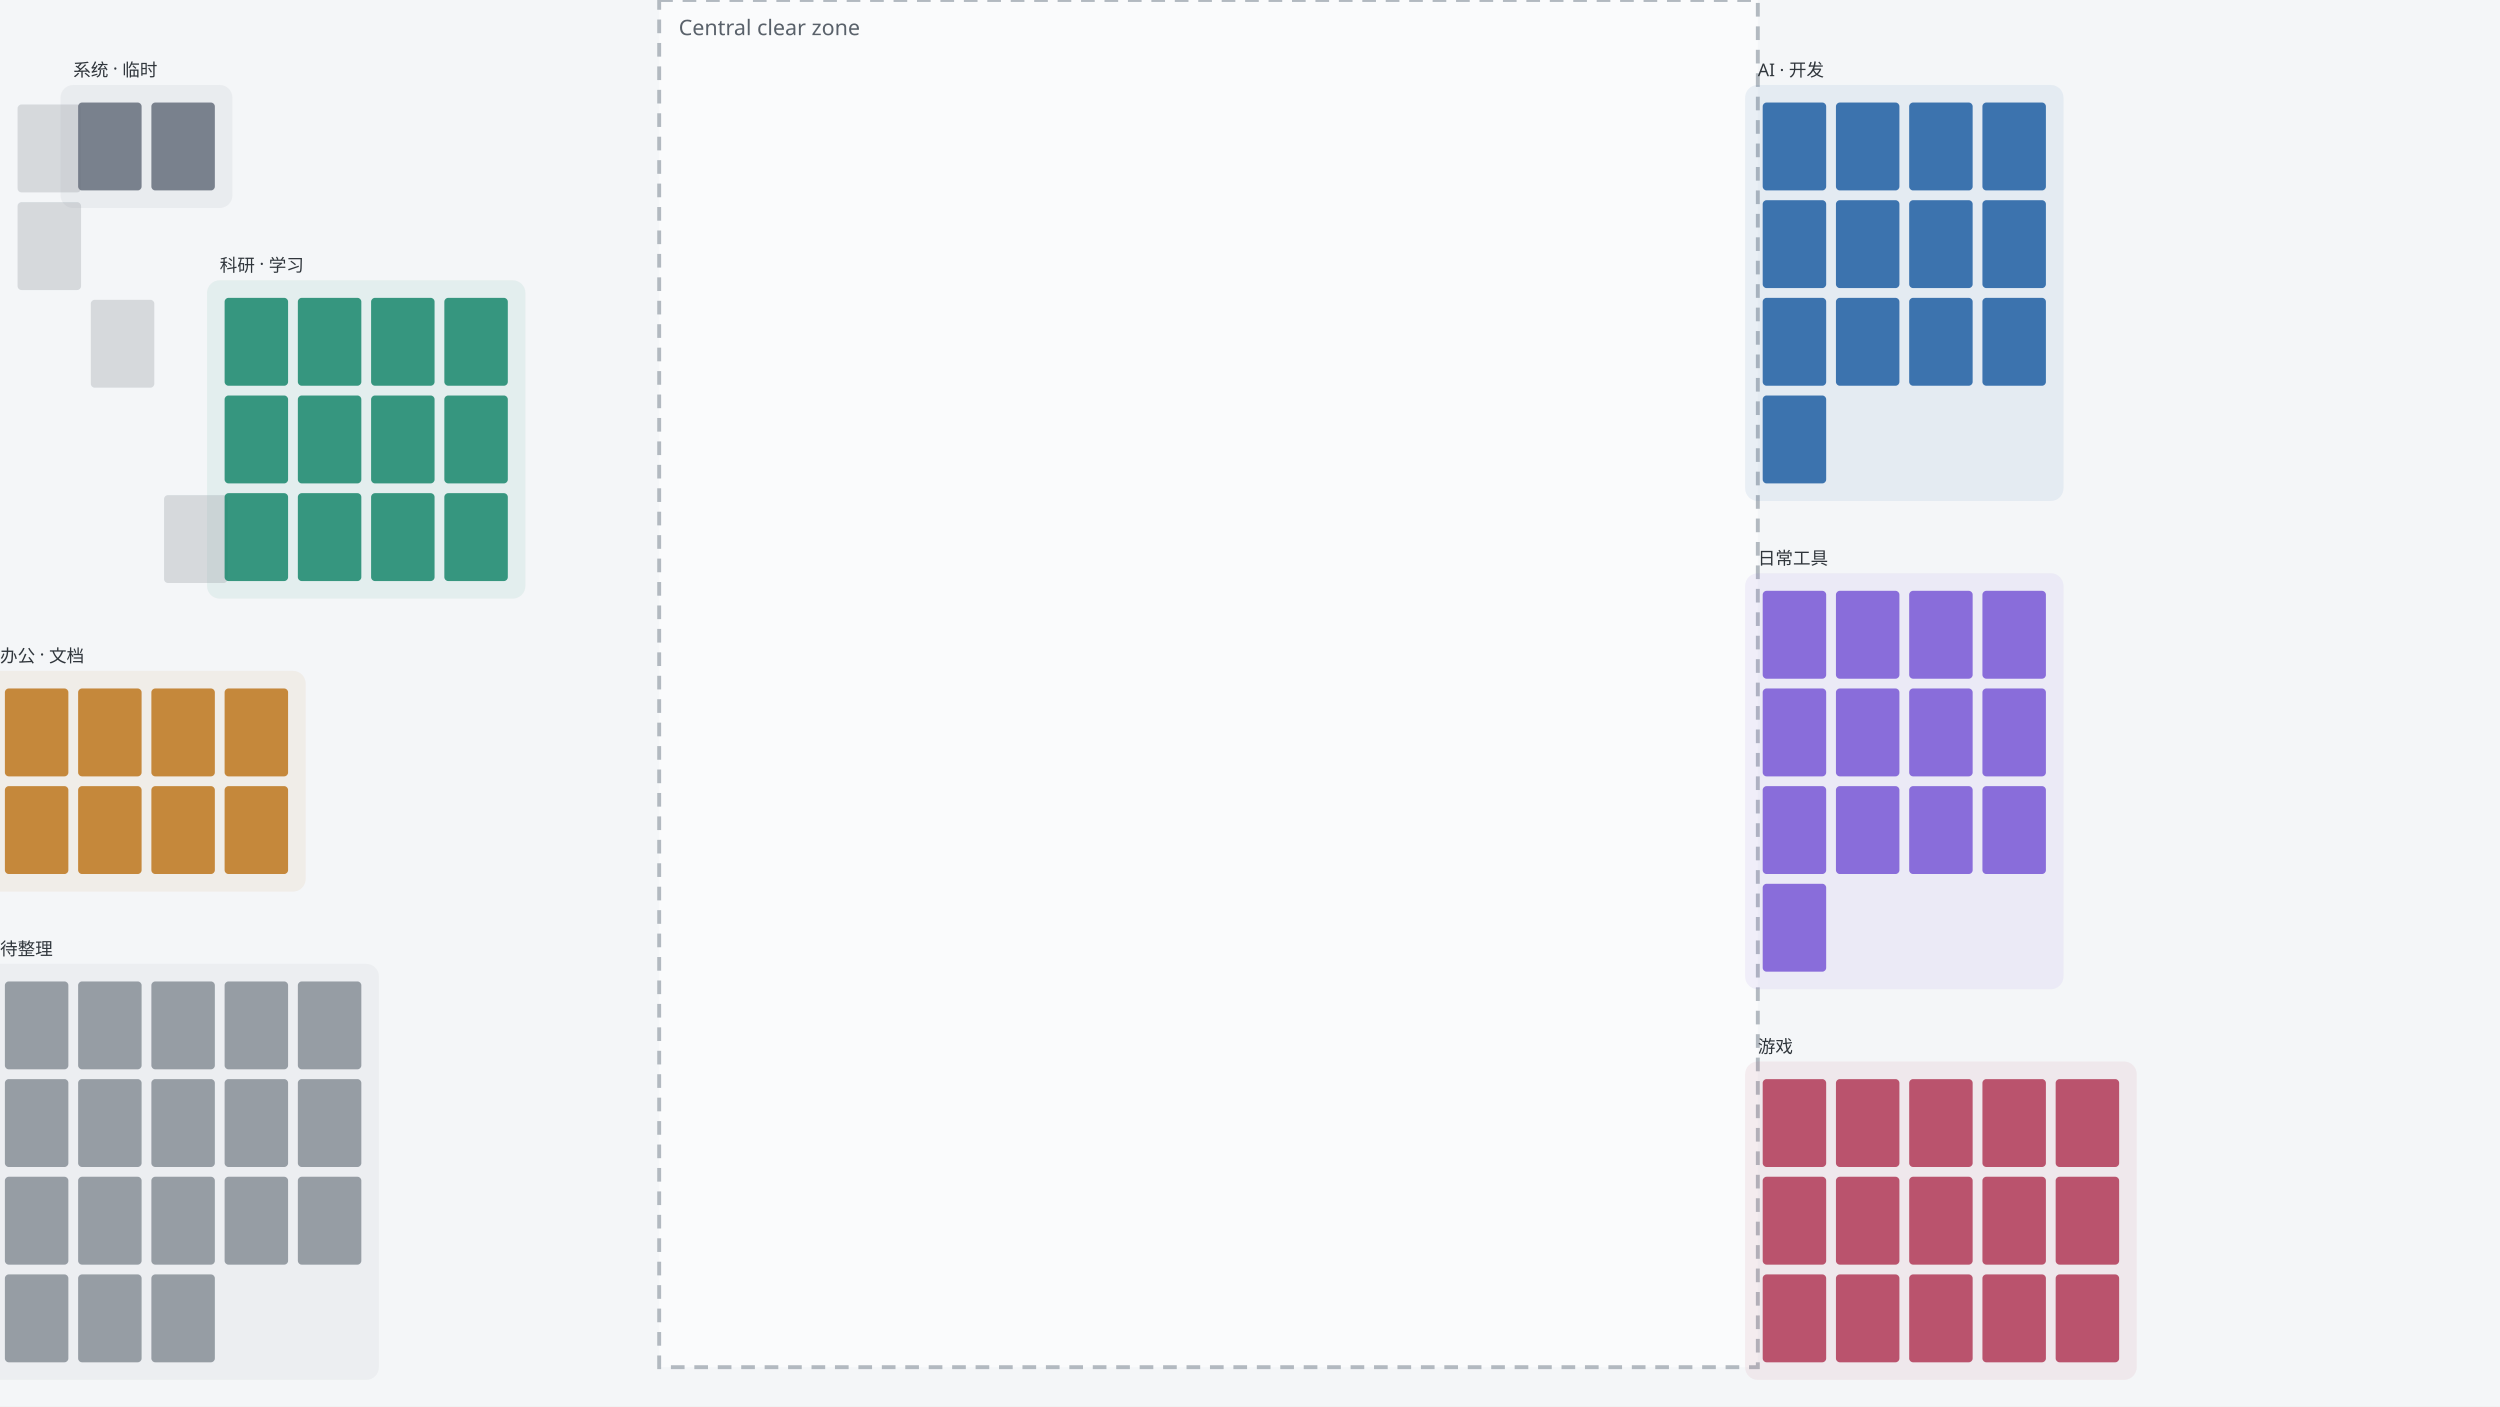
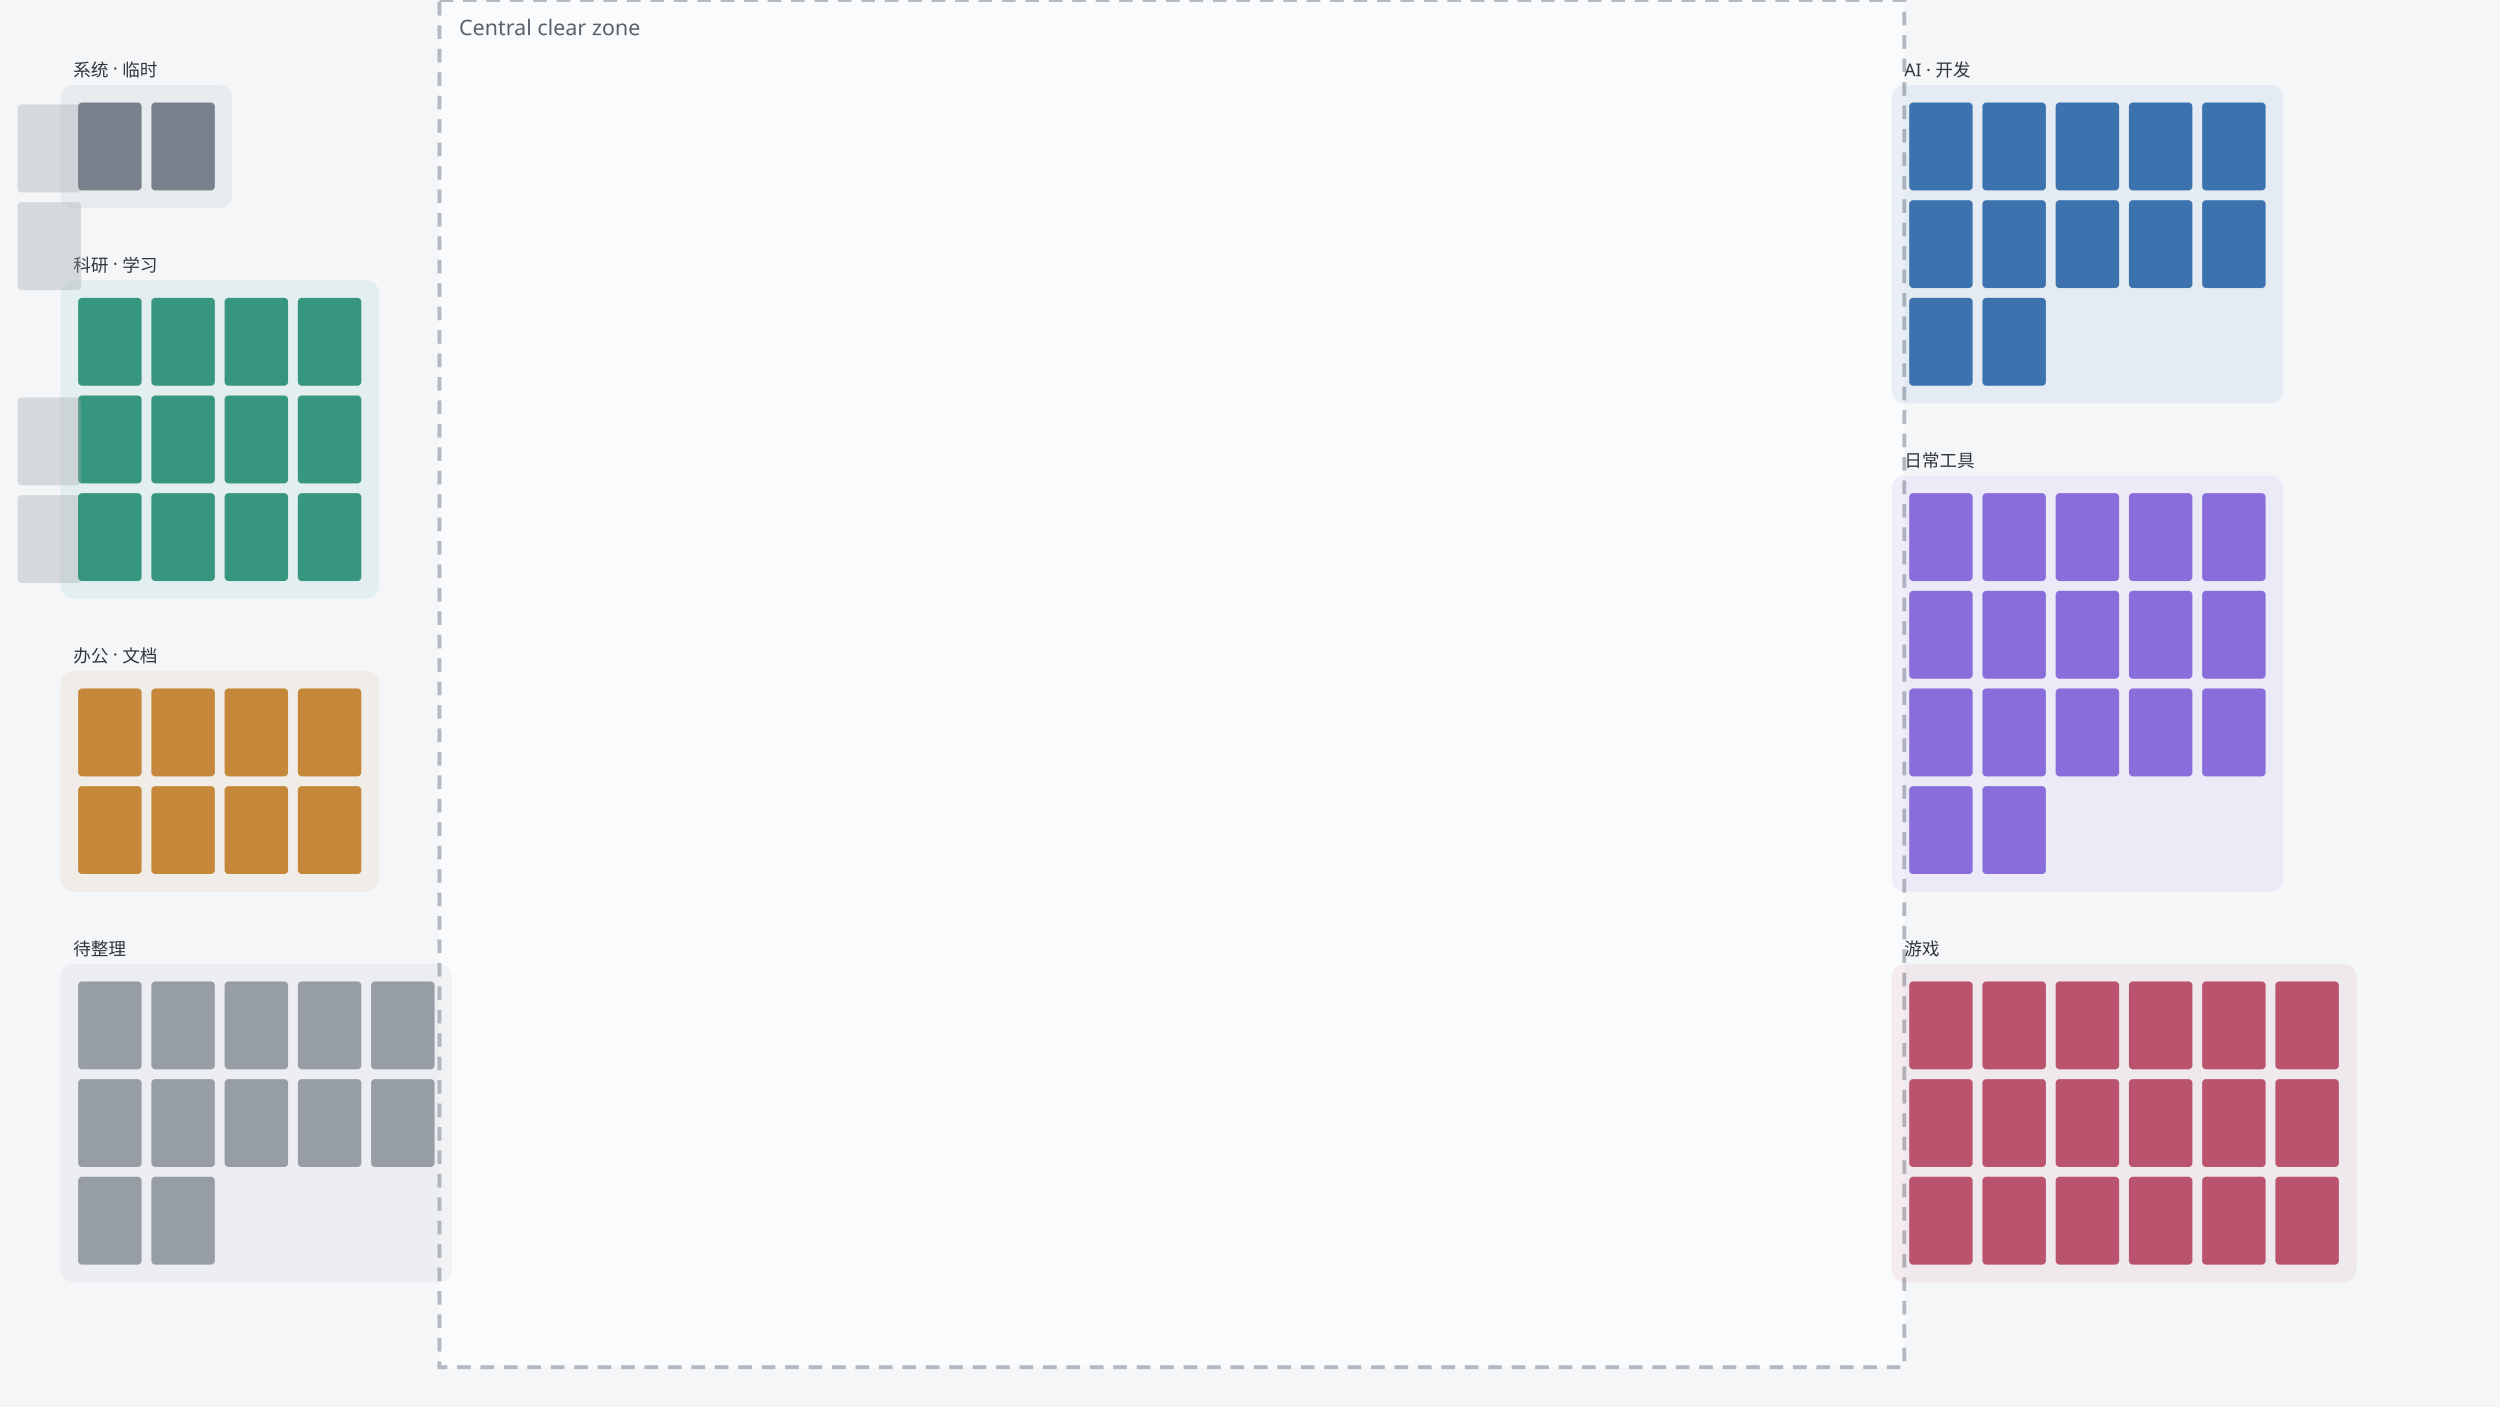
<svg xmlns="http://www.w3.org/2000/svg" width="2560" height="1440" viewBox="0 0 2560 1440">
  <rect width="100%" height="100%" fill="#f4f6f8" />
-   <rect x="675" y="0" width="1125" height="1400" fill="#ffffff" opacity="0.55" stroke="#7c8792" stroke-dasharray="14 10" stroke-width="4" />
-   <text x="695" y="36" font-family="Segoe UI" font-size="22" fill="#59616a">Central clear zone</text>
+   <rect x="450" y="0" width="1500" height="1400" fill="#ffffff" opacity="0.55" stroke="#7c8792" stroke-dasharray="14 10" stroke-width="4" />
+   <text x="470" y="36" font-family="Segoe UI" font-size="22" fill="#59616a">Central clear zone</text>
  <rect x="63" y="88" width="174" height="124" rx="12" fill="#6b7280" opacity="0.08" stroke="#6b7280" stroke-width="2" />
  <text x="75" y="78" font-family="Segoe UI" font-size="18" fill="#30363c">系统 · 临时</text>
-   <rect x="213" y="288" width="324" height="324" rx="12" fill="#1f8a70" opacity="0.08" stroke="#1f8a70" stroke-width="2" />
-   <text x="225" y="278" font-family="Segoe UI" font-size="18" fill="#30363c">科研 · 学习</text>
-   <rect x="-12" y="688" width="324" height="224" rx="12" fill="#c07a24" opacity="0.08" stroke="#c07a24" stroke-width="2" />
-   <text x="0" y="678" font-family="Segoe UI" font-size="18" fill="#30363c">办公 · 文档</text>
-   <rect x="-12" y="988" width="399" height="424" rx="12" fill="#8a929a" opacity="0.08" stroke="#8a929a" stroke-width="2" />
-   <text x="0" y="978" font-family="Segoe UI" font-size="18" fill="#30363c">待整理</text>
-   <rect x="1788" y="88" width="324" height="424" rx="12" fill="#2563a6" opacity="0.08" stroke="#2563a6" stroke-width="2" />
-   <text x="1800" y="78" font-family="Segoe UI" font-size="18" fill="#30363c">AI · 开发</text>
-   <rect x="1788" y="588" width="324" height="424" rx="12" fill="#7c5cd6" opacity="0.08" stroke="#7c5cd6" stroke-width="2" />
-   <text x="1800" y="578" font-family="Segoe UI" font-size="18" fill="#30363c">日常工具</text>
-   <rect x="1788" y="1088" width="399" height="324" rx="12" fill="#b3405c" opacity="0.08" stroke="#b3405c" stroke-width="2" />
-   <text x="1800" y="1078" font-family="Segoe UI" font-size="18" fill="#30363c">游戏</text>
+   <rect x="63" y="288" width="324" height="324" rx="12" fill="#1f8a70" opacity="0.08" stroke="#1f8a70" stroke-width="2" />
+   <text x="75" y="278" font-family="Segoe UI" font-size="18" fill="#30363c">科研 · 学习</text>
+   <rect x="63" y="688" width="324" height="224" rx="12" fill="#c07a24" opacity="0.08" stroke="#c07a24" stroke-width="2" />
+   <text x="75" y="678" font-family="Segoe UI" font-size="18" fill="#30363c">办公 · 文档</text>
+   <rect x="63" y="988" width="399" height="324" rx="12" fill="#8a929a" opacity="0.08" stroke="#8a929a" stroke-width="2" />
+   <text x="75" y="978" font-family="Segoe UI" font-size="18" fill="#30363c">待整理</text>
+   <rect x="1938" y="88" width="399" height="324" rx="12" fill="#2563a6" opacity="0.08" stroke="#2563a6" stroke-width="2" />
+   <text x="1950" y="78" font-family="Segoe UI" font-size="18" fill="#30363c">AI · 开发</text>
+   <rect x="1938" y="488" width="399" height="424" rx="12" fill="#7c5cd6" opacity="0.08" stroke="#7c5cd6" stroke-width="2" />
+   <text x="1950" y="478" font-family="Segoe UI" font-size="18" fill="#30363c">日常工具</text>
+   <rect x="1938" y="988" width="474" height="324" rx="12" fill="#b3405c" opacity="0.08" stroke="#b3405c" stroke-width="2" />
+   <text x="1950" y="978" font-family="Segoe UI" font-size="18" fill="#30363c">游戏</text>
  <rect x="18" y="107" width="65" height="90" rx="4" fill="#9aa1a8" opacity="0.34" />
  <rect x="18" y="207" width="65" height="90" rx="4" fill="#9aa1a8" opacity="0.34" />
+   <rect x="80" y="705" width="65" height="90" rx="4" fill="#c07a24" opacity="0.88" />
+   <rect x="80" y="805" width="65" height="90" rx="4" fill="#c07a24" opacity="0.88" />
  <rect x="80" y="1005" width="65" height="90" rx="4" fill="#8a929a" opacity="0.88" />
+   <rect x="80" y="1105" width="65" height="90" rx="4" fill="#8a929a" opacity="0.88" />
+   <rect x="1955" y="305" width="65" height="90" rx="4" fill="#2563a6" opacity="0.88" />
+   <rect x="1955" y="605" width="65" height="90" rx="4" fill="#7c5cd6" opacity="0.88" />
+   <rect x="80" y="105" width="65" height="90" rx="4" fill="#6b7280" opacity="0.88" />
+   <rect x="18" y="507" width="65" height="90" rx="4" fill="#9aa1a8" opacity="0.34" />
+   <rect x="155" y="705" width="65" height="90" rx="4" fill="#c07a24" opacity="0.88" />
+   <rect x="155" y="805" width="65" height="90" rx="4" fill="#c07a24" opacity="0.88" />
  <rect x="155" y="1005" width="65" height="90" rx="4" fill="#8a929a" opacity="0.88" />
+   <rect x="155" y="1105" width="65" height="90" rx="4" fill="#8a929a" opacity="0.88" />
+   <rect x="2030" y="605" width="65" height="90" rx="4" fill="#7c5cd6" opacity="0.88" />
+   <rect x="155" y="105" width="65" height="90" rx="4" fill="#6b7280" opacity="0.88" />
+   <rect x="230" y="705" width="65" height="90" rx="4" fill="#c07a24" opacity="0.88" />
+   <rect x="230" y="805" width="65" height="90" rx="4" fill="#c07a24" opacity="0.88" />
  <rect x="230" y="1005" width="65" height="90" rx="4" fill="#8a929a" opacity="0.88" />
-   <rect x="5" y="1005" width="65" height="90" rx="4" fill="#8a929a" opacity="0.88" />
+   <rect x="2180" y="1105" width="65" height="90" rx="4" fill="#b3405c" opacity="0.88" />
+   <rect x="380" y="1105" width="65" height="90" rx="4" fill="#8a929a" opacity="0.88" />
+   <rect x="80" y="305" width="65" height="90" rx="4" fill="#1f8a70" opacity="0.88" />
+   <rect x="80" y="405" width="65" height="90" rx="4" fill="#1f8a70" opacity="0.88" />
+   <rect x="80" y="505" width="65" height="90" rx="4" fill="#1f8a70" opacity="0.88" />
+   <rect x="305" y="705" width="65" height="90" rx="4" fill="#c07a24" opacity="0.88" />
+   <rect x="305" y="805" width="65" height="90" rx="4" fill="#c07a24" opacity="0.88" />
+   <rect x="305" y="1005" width="65" height="90" rx="4" fill="#8a929a" opacity="0.88" />
  <rect x="230" y="1105" width="65" height="90" rx="4" fill="#8a929a" opacity="0.88" />
+   <rect x="80" y="1205" width="65" height="90" rx="4" fill="#8a929a" opacity="0.88" />
+   <rect x="155" y="305" width="65" height="90" rx="4" fill="#1f8a70" opacity="0.88" />
+   <rect x="155" y="405" width="65" height="90" rx="4" fill="#1f8a70" opacity="0.88" />
+   <rect x="155" y="505" width="65" height="90" rx="4" fill="#1f8a70" opacity="0.88" />
+   <rect x="380" y="1005" width="65" height="90" rx="4" fill="#8a929a" opacity="0.88" />
  <rect x="305" y="1105" width="65" height="90" rx="4" fill="#8a929a" opacity="0.88" />
-   <rect x="305" y="1005" width="65" height="90" rx="4" fill="#8a929a" opacity="0.88" />
-   <rect x="93" y="307" width="65" height="90" rx="4" fill="#9aa1a8" opacity="0.34" />
-   <rect x="1805" y="1105" width="65" height="90" rx="4" fill="#b3405c" opacity="0.88" />
-   <rect x="5" y="1105" width="65" height="90" rx="4" fill="#8a929a" opacity="0.88" />
-   <rect x="80" y="1105" width="65" height="90" rx="4" fill="#8a929a" opacity="0.88" />
-   <rect x="155" y="1105" width="65" height="90" rx="4" fill="#8a929a" opacity="0.88" />
-   <rect x="2030" y="1305" width="65" height="90" rx="4" fill="#b3405c" opacity="0.88" />
-   <rect x="168" y="507" width="65" height="90" rx="4" fill="#9aa1a8" opacity="0.34" />
-   <rect x="2105" y="1105" width="65" height="90" rx="4" fill="#b3405c" opacity="0.88" />
-   <rect x="1880" y="1205" width="65" height="90" rx="4" fill="#b3405c" opacity="0.88" />
-   <rect x="1955" y="1205" width="65" height="90" rx="4" fill="#b3405c" opacity="0.88" />
-   <rect x="2030" y="1205" width="65" height="90" rx="4" fill="#b3405c" opacity="0.88" />
-   <rect x="2105" y="1205" width="65" height="90" rx="4" fill="#b3405c" opacity="0.88" />
-   <rect x="2030" y="605" width="65" height="90" rx="4" fill="#7c5cd6" opacity="0.88" />
-   <rect x="1880" y="605" width="65" height="90" rx="4" fill="#7c5cd6" opacity="0.88" />
-   <rect x="1880" y="1105" width="65" height="90" rx="4" fill="#b3405c" opacity="0.88" />
-   <rect x="5" y="1305" width="65" height="90" rx="4" fill="#8a929a" opacity="0.88" />
-   <rect x="80" y="1305" width="65" height="90" rx="4" fill="#8a929a" opacity="0.88" />
-   <rect x="1805" y="705" width="65" height="90" rx="4" fill="#7c5cd6" opacity="0.88" />
-   <rect x="1955" y="705" width="65" height="90" rx="4" fill="#7c5cd6" opacity="0.88" />
-   <rect x="2030" y="705" width="65" height="90" rx="4" fill="#7c5cd6" opacity="0.88" />
-   <rect x="1880" y="805" width="65" height="90" rx="4" fill="#7c5cd6" opacity="0.88" />
-   <rect x="1955" y="805" width="65" height="90" rx="4" fill="#7c5cd6" opacity="0.88" />
-   <rect x="2030" y="805" width="65" height="90" rx="4" fill="#7c5cd6" opacity="0.88" />
-   <rect x="1955" y="1105" width="65" height="90" rx="4" fill="#b3405c" opacity="0.88" />
-   <rect x="80" y="1205" width="65" height="90" rx="4" fill="#8a929a" opacity="0.88" />
  <rect x="155" y="1205" width="65" height="90" rx="4" fill="#8a929a" opacity="0.88" />
-   <rect x="1805" y="1205" width="65" height="90" rx="4" fill="#b3405c" opacity="0.88" />
-   <rect x="1955" y="605" width="65" height="90" rx="4" fill="#7c5cd6" opacity="0.88" />
-   <rect x="230" y="1205" width="65" height="90" rx="4" fill="#8a929a" opacity="0.88" />
-   <rect x="5" y="1205" width="65" height="90" rx="4" fill="#8a929a" opacity="0.88" />
-   <rect x="1805" y="1305" width="65" height="90" rx="4" fill="#b3405c" opacity="0.88" />
-   <rect x="305" y="1205" width="65" height="90" rx="4" fill="#8a929a" opacity="0.88" />
-   <rect x="1880" y="1305" width="65" height="90" rx="4" fill="#b3405c" opacity="0.88" />
-   <rect x="1955" y="1305" width="65" height="90" rx="4" fill="#b3405c" opacity="0.88" />
-   <rect x="2105" y="1305" width="65" height="90" rx="4" fill="#b3405c" opacity="0.88" />
-   <rect x="1880" y="705" width="65" height="90" rx="4" fill="#7c5cd6" opacity="0.88" />
-   <rect x="155" y="105" width="65" height="90" rx="4" fill="#6b7280" opacity="0.88" />
-   <rect x="1805" y="805" width="65" height="90" rx="4" fill="#7c5cd6" opacity="0.88" />
-   <rect x="2030" y="1105" width="65" height="90" rx="4" fill="#b3405c" opacity="0.88" />
-   <rect x="155" y="1305" width="65" height="90" rx="4" fill="#8a929a" opacity="0.88" />
-   <rect x="1805" y="905" width="65" height="90" rx="4" fill="#7c5cd6" opacity="0.88" />
-   <rect x="1805" y="605" width="65" height="90" rx="4" fill="#7c5cd6" opacity="0.88" />
-   <rect x="80" y="105" width="65" height="90" rx="4" fill="#6b7280" opacity="0.88" />
  <rect x="230" y="305" width="65" height="90" rx="4" fill="#1f8a70" opacity="0.88" />
  <rect x="230" y="405" width="65" height="90" rx="4" fill="#1f8a70" opacity="0.88" />
  <rect x="230" y="505" width="65" height="90" rx="4" fill="#1f8a70" opacity="0.88" />
-   <rect x="5" y="705" width="65" height="90" rx="4" fill="#c07a24" opacity="0.88" />
-   <rect x="5" y="805" width="65" height="90" rx="4" fill="#c07a24" opacity="0.88" />
  <rect x="305" y="305" width="65" height="90" rx="4" fill="#1f8a70" opacity="0.88" />
  <rect x="305" y="405" width="65" height="90" rx="4" fill="#1f8a70" opacity="0.88" />
  <rect x="305" y="505" width="65" height="90" rx="4" fill="#1f8a70" opacity="0.88" />
-   <rect x="80" y="705" width="65" height="90" rx="4" fill="#c07a24" opacity="0.88" />
-   <rect x="80" y="805" width="65" height="90" rx="4" fill="#c07a24" opacity="0.88" />
-   <rect x="380" y="305" width="65" height="90" rx="4" fill="#1f8a70" opacity="0.88" />
-   <rect x="380" y="405" width="65" height="90" rx="4" fill="#1f8a70" opacity="0.88" />
-   <rect x="380" y="505" width="65" height="90" rx="4" fill="#1f8a70" opacity="0.88" />
-   <rect x="155" y="705" width="65" height="90" rx="4" fill="#c07a24" opacity="0.88" />
-   <rect x="155" y="805" width="65" height="90" rx="4" fill="#c07a24" opacity="0.88" />
-   <rect x="455" y="305" width="65" height="90" rx="4" fill="#1f8a70" opacity="0.88" />
-   <rect x="455" y="405" width="65" height="90" rx="4" fill="#1f8a70" opacity="0.88" />
-   <rect x="455" y="505" width="65" height="90" rx="4" fill="#1f8a70" opacity="0.88" />
-   <rect x="230" y="705" width="65" height="90" rx="4" fill="#c07a24" opacity="0.88" />
-   <rect x="230" y="805" width="65" height="90" rx="4" fill="#c07a24" opacity="0.88" />
-   <rect x="1805" y="105" width="65" height="90" rx="4" fill="#2563a6" opacity="0.88" />
-   <rect x="1805" y="205" width="65" height="90" rx="4" fill="#2563a6" opacity="0.88" />
-   <rect x="1805" y="305" width="65" height="90" rx="4" fill="#2563a6" opacity="0.88" />
-   <rect x="1805" y="405" width="65" height="90" rx="4" fill="#2563a6" opacity="0.88" />
-   <rect x="1880" y="105" width="65" height="90" rx="4" fill="#2563a6" opacity="0.88" />
-   <rect x="1880" y="205" width="65" height="90" rx="4" fill="#2563a6" opacity="0.88" />
-   <rect x="1880" y="305" width="65" height="90" rx="4" fill="#2563a6" opacity="0.88" />
  <rect x="1955" y="105" width="65" height="90" rx="4" fill="#2563a6" opacity="0.88" />
+   <rect x="2255" y="105" width="65" height="90" rx="4" fill="#2563a6" opacity="0.88" />
+   <rect x="2180" y="205" width="65" height="90" rx="4" fill="#2563a6" opacity="0.88" />
+   <rect x="1955" y="805" width="65" height="90" rx="4" fill="#7c5cd6" opacity="0.88" />
+   <rect x="1955" y="505" width="65" height="90" rx="4" fill="#7c5cd6" opacity="0.88" />
+   <rect x="2105" y="605" width="65" height="90" rx="4" fill="#7c5cd6" opacity="0.88" />
+   <rect x="2030" y="705" width="65" height="90" rx="4" fill="#7c5cd6" opacity="0.88" />
+   <rect x="2030" y="805" width="65" height="90" rx="4" fill="#7c5cd6" opacity="0.88" />
+   <rect x="1955" y="1005" width="65" height="90" rx="4" fill="#b3405c" opacity="0.88" />
+   <rect x="1955" y="1105" width="65" height="90" rx="4" fill="#b3405c" opacity="0.88" />
+   <rect x="1955" y="1205" width="65" height="90" rx="4" fill="#b3405c" opacity="0.88" />
+   <rect x="2030" y="105" width="65" height="90" rx="4" fill="#2563a6" opacity="0.88" />
  <rect x="1955" y="205" width="65" height="90" rx="4" fill="#2563a6" opacity="0.88" />
-   <rect x="1955" y="305" width="65" height="90" rx="4" fill="#2563a6" opacity="0.88" />
-   <rect x="2030" y="105" width="65" height="90" rx="4" fill="#2563a6" opacity="0.88" />
+   <rect x="2255" y="205" width="65" height="90" rx="4" fill="#2563a6" opacity="0.88" />
+   <rect x="2030" y="505" width="65" height="90" rx="4" fill="#7c5cd6" opacity="0.88" />
+   <rect x="2180" y="605" width="65" height="90" rx="4" fill="#7c5cd6" opacity="0.88" />
+   <rect x="2105" y="705" width="65" height="90" rx="4" fill="#7c5cd6" opacity="0.88" />
+   <rect x="2030" y="1005" width="65" height="90" rx="4" fill="#b3405c" opacity="0.88" />
+   <rect x="2030" y="1105" width="65" height="90" rx="4" fill="#b3405c" opacity="0.88" />
+   <rect x="2030" y="1205" width="65" height="90" rx="4" fill="#b3405c" opacity="0.88" />
+   <rect x="2105" y="105" width="65" height="90" rx="4" fill="#2563a6" opacity="0.88" />
  <rect x="2030" y="205" width="65" height="90" rx="4" fill="#2563a6" opacity="0.88" />
+   <rect x="2255" y="505" width="65" height="90" rx="4" fill="#7c5cd6" opacity="0.88" />
+   <rect x="2105" y="505" width="65" height="90" rx="4" fill="#7c5cd6" opacity="0.88" />
+   <rect x="2255" y="605" width="65" height="90" rx="4" fill="#7c5cd6" opacity="0.88" />
+   <rect x="2180" y="705" width="65" height="90" rx="4" fill="#7c5cd6" opacity="0.88" />
+   <rect x="2105" y="1005" width="65" height="90" rx="4" fill="#b3405c" opacity="0.88" />
+   <rect x="2105" y="1105" width="65" height="90" rx="4" fill="#b3405c" opacity="0.88" />
+   <rect x="2105" y="1205" width="65" height="90" rx="4" fill="#b3405c" opacity="0.88" />
+   <rect x="2180" y="105" width="65" height="90" rx="4" fill="#2563a6" opacity="0.88" />
+   <rect x="2105" y="205" width="65" height="90" rx="4" fill="#2563a6" opacity="0.88" />
  <rect x="2030" y="305" width="65" height="90" rx="4" fill="#2563a6" opacity="0.88" />
+   <rect x="2180" y="505" width="65" height="90" rx="4" fill="#7c5cd6" opacity="0.88" />
+   <rect x="1955" y="705" width="65" height="90" rx="4" fill="#7c5cd6" opacity="0.88" />
+   <rect x="2255" y="705" width="65" height="90" rx="4" fill="#7c5cd6" opacity="0.88" />
+   <rect x="2180" y="1005" width="65" height="90" rx="4" fill="#b3405c" opacity="0.88" />
+   <rect x="2255" y="1105" width="65" height="90" rx="4" fill="#b3405c" opacity="0.88" />
+   <rect x="2180" y="1205" width="65" height="90" rx="4" fill="#b3405c" opacity="0.88" />
+   <rect x="2330" y="1005" width="65" height="90" rx="4" fill="#b3405c" opacity="0.88" />
+   <rect x="2330" y="1105" width="65" height="90" rx="4" fill="#b3405c" opacity="0.88" />
+   <rect x="2255" y="1205" width="65" height="90" rx="4" fill="#b3405c" opacity="0.88" />
+   <rect x="2330" y="1205" width="65" height="90" rx="4" fill="#b3405c" opacity="0.88" />
+   <rect x="2255" y="1005" width="65" height="90" rx="4" fill="#b3405c" opacity="0.88" />
+   <rect x="18" y="407" width="65" height="90" rx="4" fill="#9aa1a8" opacity="0.34" />
</svg>
